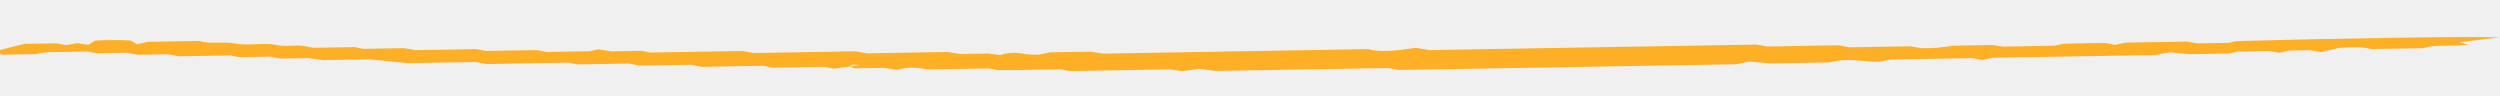
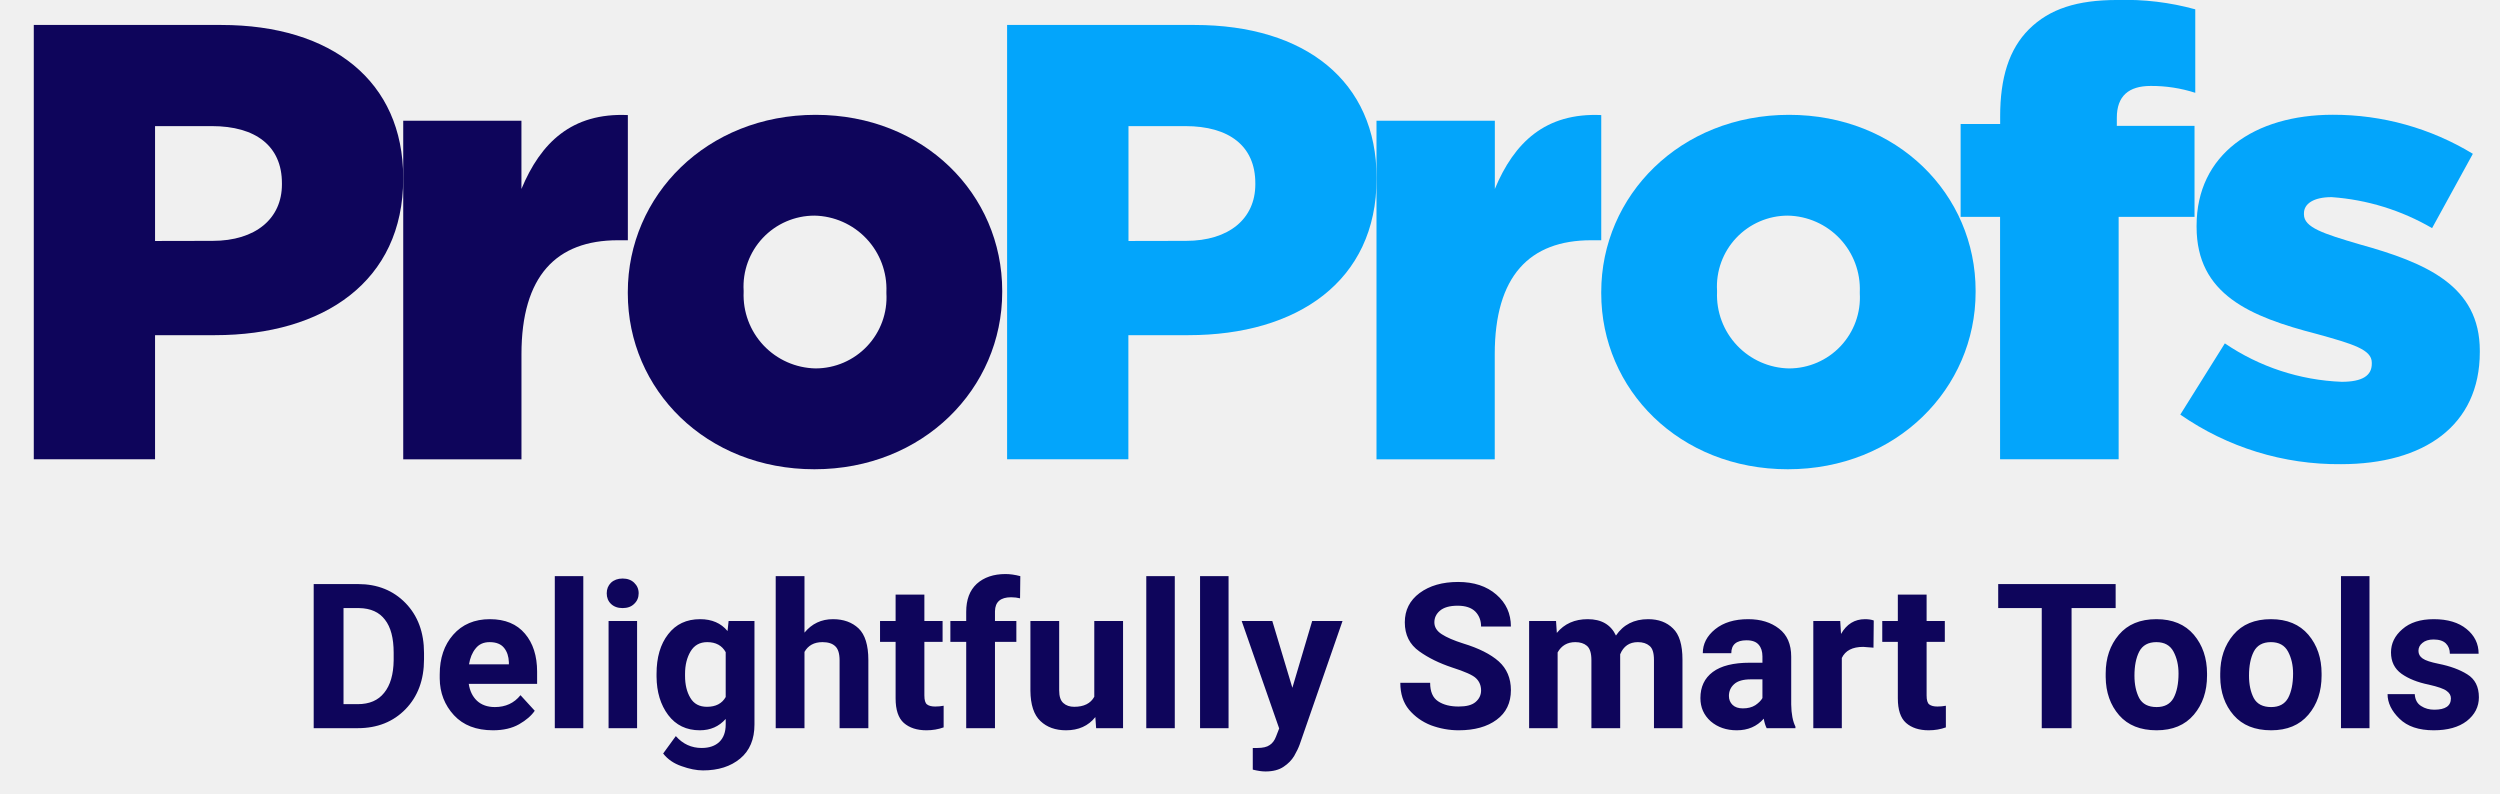
- <svg xmlns="http://www.w3.org/2000/svg" width="674.046" height="25.713" viewBox="0 0 674.046 25.713">
-   <path id="path260" d="M680.9-72.242a5.142,5.142,0,0,1-1.3-.5h-8.045c-1.105-.2-2.126-.377-3.189-.566-1.866.131-2.651.827-6.77.287l-1.824-.352H643.334c-.694-.144-1.347-.281-2.4-.505-5.381-.19-11.311.044-17.133-.116-.652-.138-1.3-.274-2.234-.469h-27.1c-1.154-.193-2.187-.363-3.249-.54l-4.62.561-4.324-.652H535.842l-3.013-.584h-91c-1.051.2-2.047.4-3.461.667l-5.81-.608H417c-.393.066-1.432.235-2.9.475-3.8.4-6.825-.441-10.593-.566l-3.189.595H378.364l-2.9-.557-1.957.409a7.33,7.33,0,0,1-1.057.154c-14.7.008-29.393.006-43.748.006-1.3.237-2.313.419-3.75.679-1.431-.169-2.923-.344-5.3-.624H308.961l-2.355.5H298.26c-.749-.141-1.757-.328-2.808-.522-.924.175-1.9.363-2.863.547h-5.4l-2.935-.55c-1.721.361-3.346.7-4.97,1.043-3.128.122-6.3.289-8.533-.459H256.837l-2.838.53c-2.953.117-6.209-.147-9.56.234.791.211,1.5.4,2.452.652l-10.883,1.154c8.068.408,41.912.5,70.979.188l2.1-.439h8.34c.755.139,1.758.326,2.881.536h16.445c.912-.175,1.9-.368,2.893-.558l2.573.54c3.346.069,7.368.037,11.342,0l2.307-.485h14.047l2.868.468h10.641a41.558,41.558,0,0,1,8.437-.526l3.014.561h16.336l3.044.6h19.265c.664.139,1.317.275,1.963.412a7.185,7.185,0,0,0,1.057.156c29.423.008,58.84.008,87.961.008l3.708.676,5.453-.629c1.9-.082,5.061-.255,7.325.5h71.553l3.255.594h10.955l2.8-.549a17.176,17.176,0,0,1,4.771.383,12.954,12.954,0,0,0,6-.352l3.044.483h7.616c1.135.2,2.162.372,3.473.6h21.6l3.261.6h27.333c1.033.2,2.029.4,3.056.6h24.827l2.331.509h8.159l3.46.617c.8-.168,1.45-.305,2.349-.493h11.547l2.657.557h13.812c1.135.239,1.782.376,2.525.53h16.4l3.062.6h11.016c.616.136,1.256.274,2.331.509H825.3c1.135.239,1.745.384,2.446.51,2.162.391,5.5-.155,7.47.411,1.661.482,4.119.276,6.287.306a23.2,23.2,0,0,1,4.946.3c2.41.61,7.543-.1,9.367.841h13.95c.846-.166,1.842-.358,3.092-.6.58.359,1.123.693,1.685,1.041a94.743,94.743,0,0,0,9.524.131c.537-.32,1.1-.655,1.866-1.111l3.122.5,2.784-.464c.839.151,1.782.316,2.887.513h8.449c1.9-.441,4.047-.937,6.559-1.518.157-.325.477-.786-.441-1.293H900.26c-.345.055-1.377.223-2.863.46H886.146l-2.355-.5h-8l-3.243-.6h-8.026c-1.033-.2-2.023-.4-3.044-.6H847.725c-.646-.136-1.3-.271-2.433-.511h-8.286c-1.141-.238-1.788-.373-2.76-.577h-7.706c-1.184-.191-2.222-.36-3.708-.6h-12.6L800.063-69.3H781.68l-3.044-.594H756.6l-2.422-.513H740.354l-2.923-.612H723.625l-2.923-.613H704.131c-1.135-.238-1.782-.374-2.6-.545h-13.5c-1.087-.2-2.1-.384-3.116-.571-1.292.2-2.633.408-4,.5-.549.322-.344.77-2.754.378a26.479,26.479,0,0,1,2.754-.378" transform="matrix(-1, 0.017, -0.017, -1, 908.697, -65.867)" fill="#fdaf26" />
+ <svg xmlns="http://www.w3.org/2000/svg" width="148" height="47" viewBox="0 0 148 47">
+   <defs>
+     <clipPath id="clip-path">
+       <rect id="Rectangle_12" data-name="Rectangle 12" width="148" height="47" fill="#fff" />
+     </clipPath>
+     <clipPath id="clip-path-2">
+       <path id="Path_178" data-name="Path 178" d="M-313.574,276.133h11.1c6.549,0,10.767,3.342,10.767,9.034v.074c0,6.059-4.7,9.256-11.135,9.256H-306.4v7.346h-7.18v-25.71Zm10.582,12.781c2.556,0,4.107-1.32,4.107-3.342V285.5c0-2.2-1.551-3.379-4.144-3.379h-3.365v6.8Z" transform="translate(313.575 -276.133)" fill="#03a5fb" />
+     </clipPath>
+     <clipPath id="clip-path-3">
+       <path id="Path_180" data-name="Path 180" d="M-291.706,281.8h7v4.041c1.143-2.745,2.984-4.523,6.3-4.375v7.411H-279c-3.646,0-5.711,2.112-5.711,6.745v6.226h-7V281.8" transform="translate(291.711 -281.457)" fill="#03a5fb" />
+     </clipPath>
+     <clipPath id="clip-path-4">
+       <path id="Path_182" data-name="Path 182" d="M-278.407,292.017v-.074c0-5.708,4.67-10.49,11.119-10.49,6.413,0,11.044,4.707,11.044,10.415v.075c0,5.708-4.67,10.492-11.117,10.492-6.412,0-11.046-4.708-11.046-10.418Zm15.307,0v-.074a4.347,4.347,0,0,0-1.179-3.158,4.347,4.347,0,0,0-3.082-1.365,4.2,4.2,0,0,0-3.055,1.32,4.2,4.2,0,0,0-1.135,3.128v.075a4.347,4.347,0,0,0,1.18,3.158,4.347,4.347,0,0,0,3.083,1.365,4.2,4.2,0,0,0,3.054-1.321,4.2,4.2,0,0,0,1.134-3.128Z" transform="translate(278.407 -281.453)" fill="#03a5fb" />
+     </clipPath>
+     <clipPath id="clip-path-5">
+       <path id="Path_184" data-name="Path 184" d="M-254.791,287.494h-2.34v-5.5h2.34v-.443c0-2.286.523-3.982,1.707-5.164,1.227-1.216,2.861-1.733,5.237-1.733a15.533,15.533,0,0,1,4.607.553v4.942a8.432,8.432,0,0,0-2.638-.406c-1.3,0-2.006.592-2.006,1.882v.481h4.6v5.387h-4.492v14.349h-7.02V287.494" transform="translate(257.131 -274.647)" fill="#03a5fb" />
+     </clipPath>
+     <clipPath id="clip-path-6">
+       <path id="Path_186" data-name="Path 186" d="M-244.127,299.2l2.638-4.217a13.2,13.2,0,0,0,6.916,2.275c1.226,0,1.783-.368,1.783-1.065v-.073c0-.77-1.115-1.1-3.233-1.688-3.979-1.027-7.139-2.347-7.139-6.346v-.074c0-4.216,3.422-6.563,8.066-6.563a15.88,15.88,0,0,1,8.289,2.311l-2.414,4.4a13.747,13.747,0,0,0-5.947-1.835c-1.08,0-1.638.4-1.638.955v.071c0,.77,1.152,1.138,3.273,1.763,3.976,1.1,7.138,2.458,7.138,6.308v.073c0,4.363-3.309,6.639-8.217,6.639a16.383,16.383,0,0,1-9.515-2.935" transform="translate(244.127 -281.449)" fill="#03a5fb" />
+     </clipPath>
+     <clipPath id="clip-path-7">
+       <path id="Path_188" data-name="Path 188" d="M-371.2,276.133h11.1c6.55,0,10.769,3.342,10.769,9.034v.074c0,6.059-4.7,9.256-11.138,9.256h-3.552v7.346H-371.2v-25.71Zm10.582,12.781c2.554,0,4.108-1.32,4.108-3.342V285.5c0-2.2-1.554-3.379-4.145-3.379h-3.366v6.8Z" transform="translate(371.2 -276.133)" fill="none" />
+     </clipPath>
+     <clipPath id="clip-path-8">
+       <path id="Path_190" data-name="Path 190" d="M-349.331,281.8h7v4.041c1.142-2.745,2.984-4.523,6.3-4.375v7.411h-.588c-3.646,0-5.71,2.112-5.71,6.745v6.226h-7V281.8" transform="translate(349.331 -281.457)" fill="none" />
+     </clipPath>
+     <clipPath id="clip-path-9">
+       <path id="Path_192" data-name="Path 192" d="M-336.034,292.017v-.074c0-5.708,4.67-10.49,11.119-10.49,6.413,0,11.046,4.707,11.046,10.415v.075c0,5.708-4.67,10.492-11.119,10.492-6.412,0-11.046-4.708-11.046-10.418Zm15.309,0v-.074a4.348,4.348,0,0,0-1.18-3.158,4.348,4.348,0,0,0-3.083-1.365,4.2,4.2,0,0,0-3.054,1.321,4.2,4.2,0,0,0-1.135,3.127v.075A4.347,4.347,0,0,0-328,295.1a4.347,4.347,0,0,0,3.082,1.365,4.2,4.2,0,0,0,3.055-1.32A4.2,4.2,0,0,0-320.725,292.017Z" transform="translate(336.034 -281.453)" fill="none" />
+     </clipPath>
+   </defs>
+   <g id="ProProfs_logo" data-name="ProProfs logo" transform="translate(-578 -488)">
+     <g id="Group_208527" data-name="Group 208527" transform="translate(-14 11)">
+       <g id="Training_Maker" data-name="Training Maker" transform="translate(592 477)" clip-path="url(#clip-path)">
+         <g id="Group_845" data-name="Group 845" transform="translate(2 -0.008)">
+           <text id="aining_Make" data-name="aining Make" transform="translate(15.805 43.116)" fill="#0e055b" font-size="12" font-family="Roboto-Bold, Roboto" font-weight="700">
+             <tspan x="0" y="0">Delightfully Smart Tools</tspan>
+           </text>
+           <g id="Group_189" data-name="Group 189" transform="translate(57.625 1.486)">
+             <g id="Group_188" data-name="Group 188" clip-path="url(#clip-path-2)">
+               <path id="Path_177" data-name="Path 177" d="M-315.052,274.655h24.824v28.666h-24.824Z" transform="translate(313.575 -276.133)" fill="#03a5fb" />
+             </g>
+           </g>
+           <g id="Group_191" data-name="Group 191" transform="translate(79.489 6.811)">
+             <g id="Group_190" data-name="Group 190" clip-path="url(#clip-path-3)">
+               <path id="Path_179" data-name="Path 179" d="M-293.184,279.974h16.257v23.348h-16.257Z" transform="translate(291.711 -281.457)" fill="#03a5fb" />
+             </g>
+           </g>
+           <g id="Group_193" data-name="Group 193" transform="translate(92.793 6.806)">
+             <g id="Group_192" data-name="Group 192" clip-path="url(#clip-path-4)">
+               <path id="Path_181" data-name="Path 181" d="M-279.886,279.974h25.121v23.938h-25.121Z" transform="translate(278.407 -281.453)" fill="#03a5fb" />
+             </g>
+           </g>
+           <g id="Group_195" data-name="Group 195" transform="translate(114.069)">
+             <g id="Group_194" data-name="Group 194" clip-path="url(#clip-path-5)">
+               <path id="Path_183" data-name="Path 183" d="M-258.609,273.178h16.847v30.144h-16.847Z" transform="translate(257.131 -274.647)" fill="#03a5fb" />
+             </g>
+           </g>
+           <g id="Group_197" data-name="Group 197" transform="translate(127.073 6.802)">
+             <g id="Group_196" data-name="Group 196" clip-path="url(#clip-path-6)">
+               <path id="Path_185" data-name="Path 185" d="M-245.6,279.974h20.683v23.643H-245.6Z" transform="translate(244.127 -281.449)" fill="#03a5fb" />
+             </g>
+           </g>
+           <g id="Group_199" data-name="Group 199" transform="translate(0 1.486)">
+             <g id="Group_198" data-name="Group 198" clip-path="url(#clip-path-7)">
+               <path id="Path_187" data-name="Path 187" d="M-372.677,274.655h24.823v28.666h-24.823Z" transform="translate(371.2 -276.133)" fill="#0e055b" />
+             </g>
+           </g>
+           <g id="Group_201" data-name="Group 201" transform="translate(21.869 6.811)">
+             <g id="Group_200" data-name="Group 200" clip-path="url(#clip-path-8)">
+               <path id="Path_189" data-name="Path 189" d="M-350.808,279.974h16.253v23.348h-16.253Z" transform="translate(349.331 -281.457)" fill="#0e055b" />
+             </g>
+           </g>
+           <g id="Group_203" data-name="Group 203" transform="translate(35.166 6.806)">
+             <g id="Group_202" data-name="Group 202" clip-path="url(#clip-path-9)">
+               <path id="Path_191" data-name="Path 191" d="M-337.512,279.974h25.119v23.938h-25.119Z" transform="translate(336.034 -281.453)" fill="#0e055b" />
+             </g>
+           </g>
+         </g>
+       </g>
+     </g>
+   </g>
</svg>
